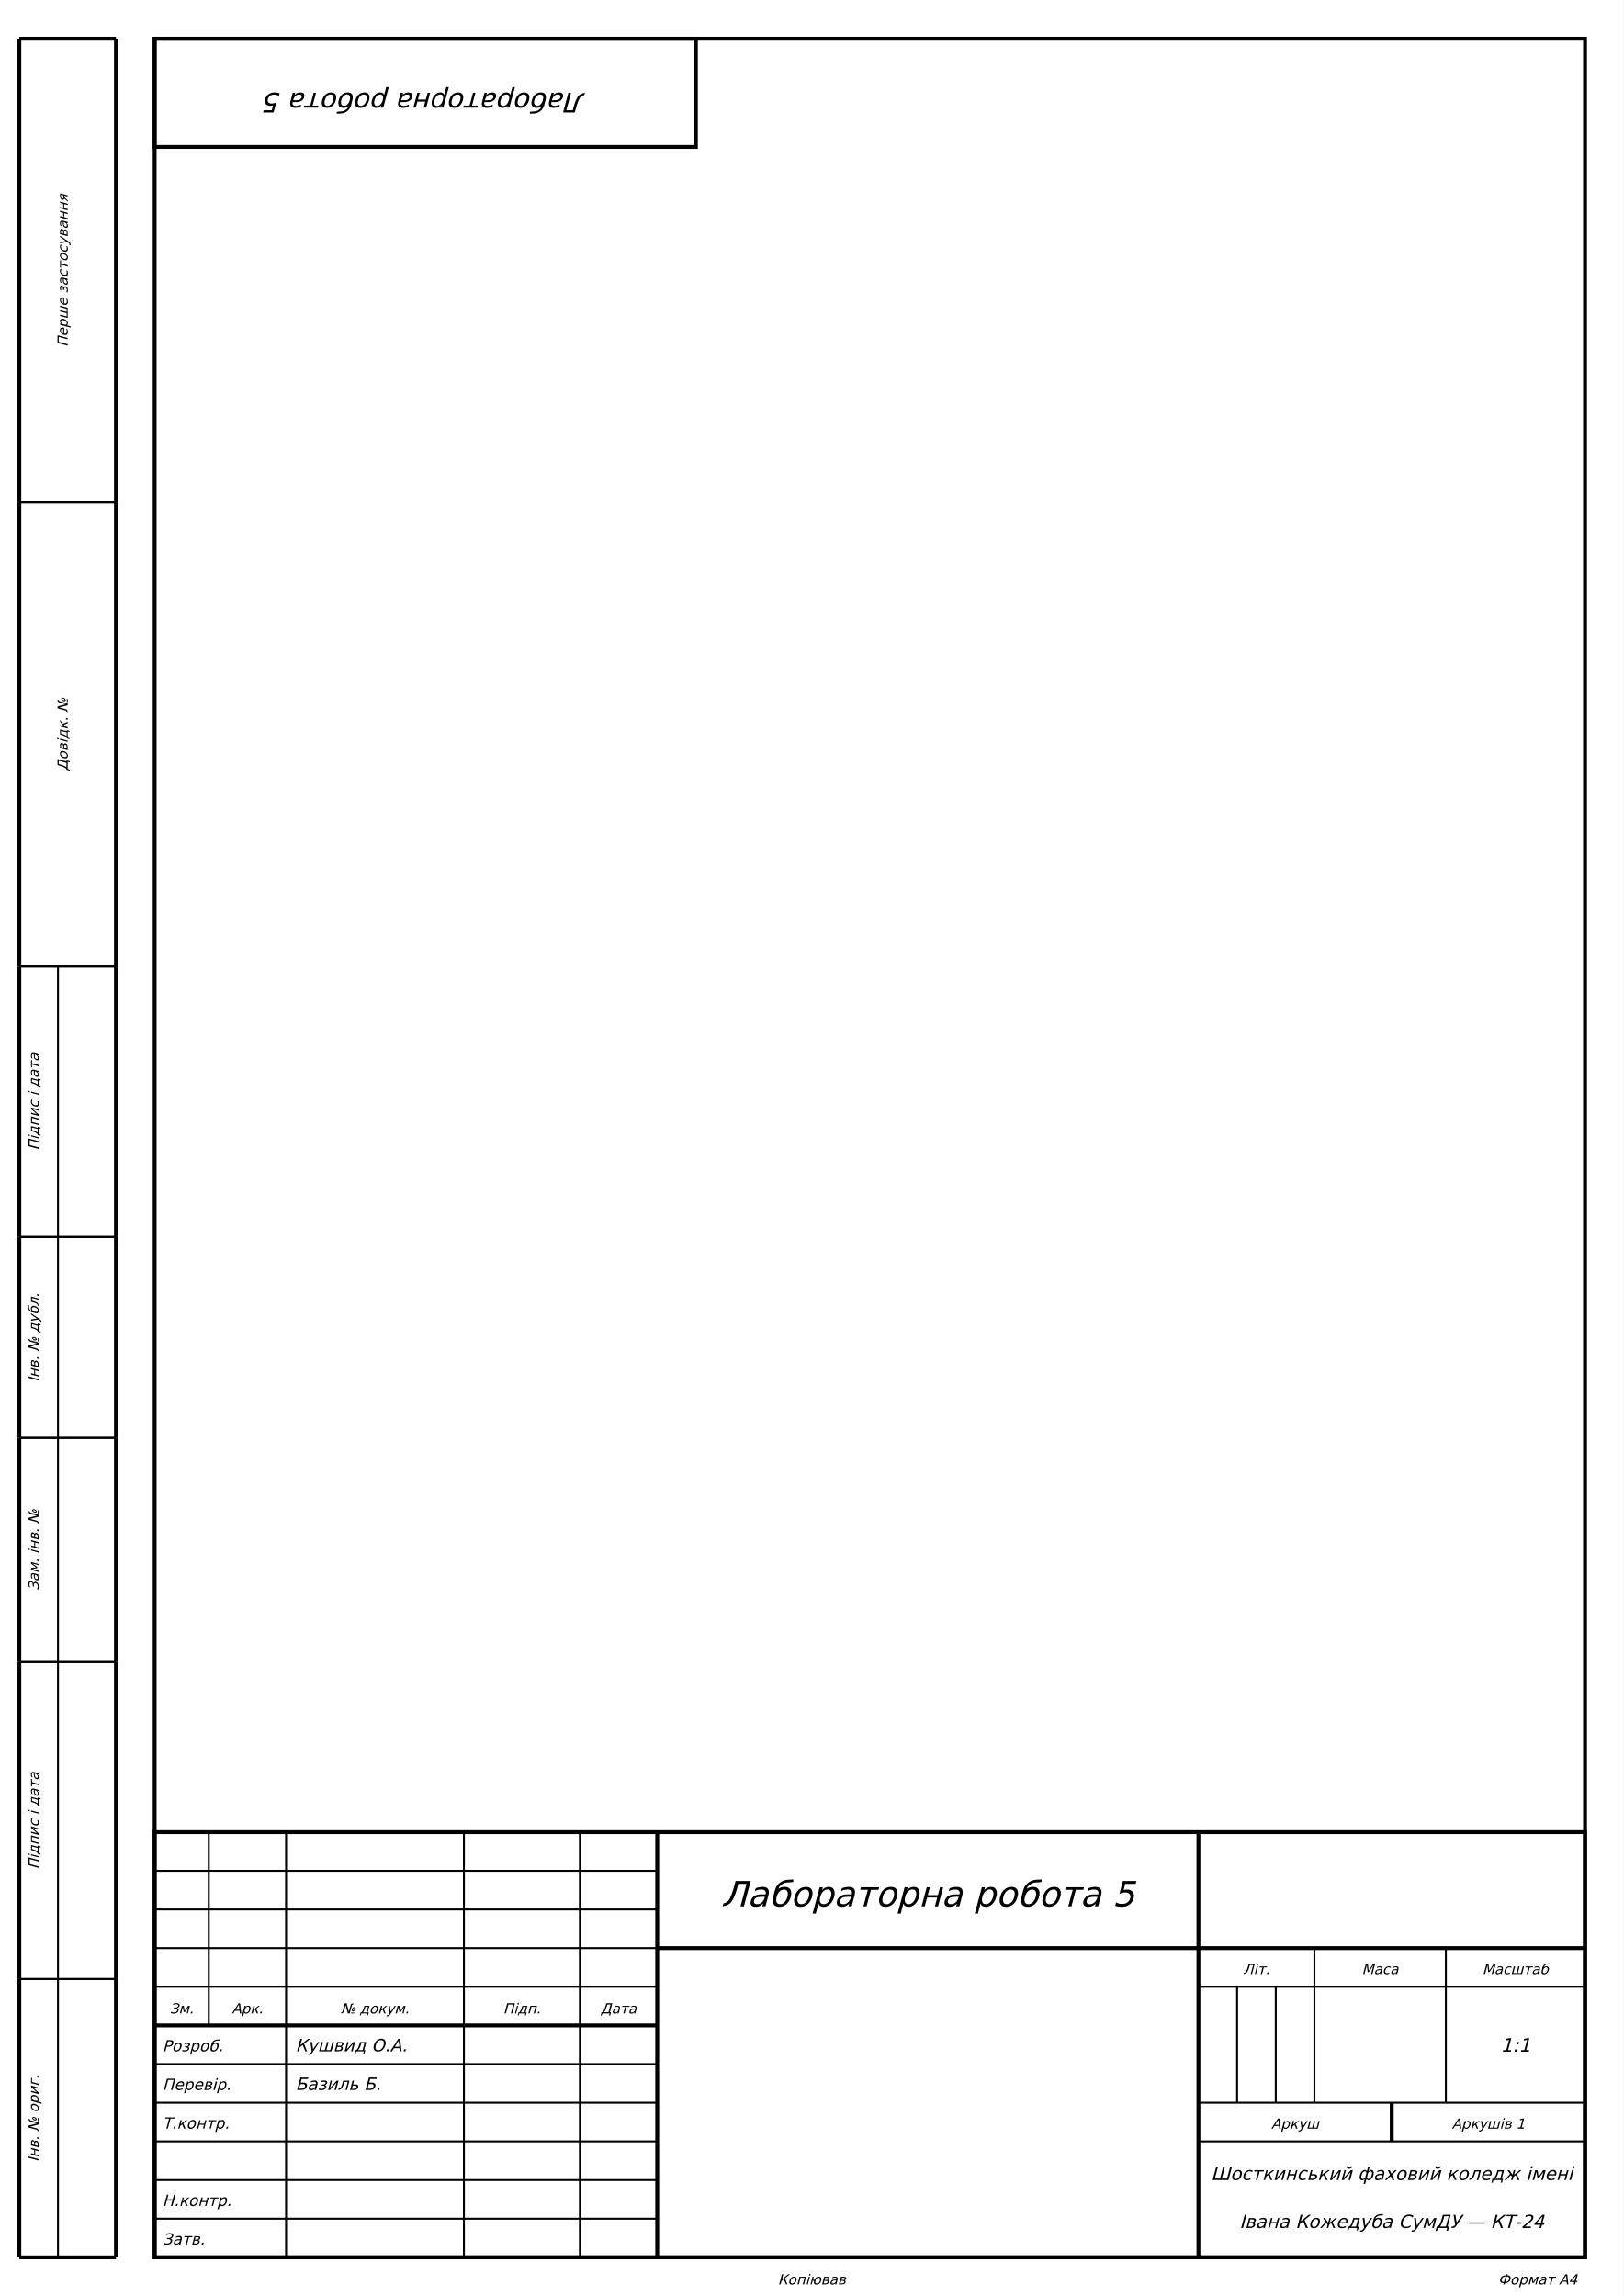
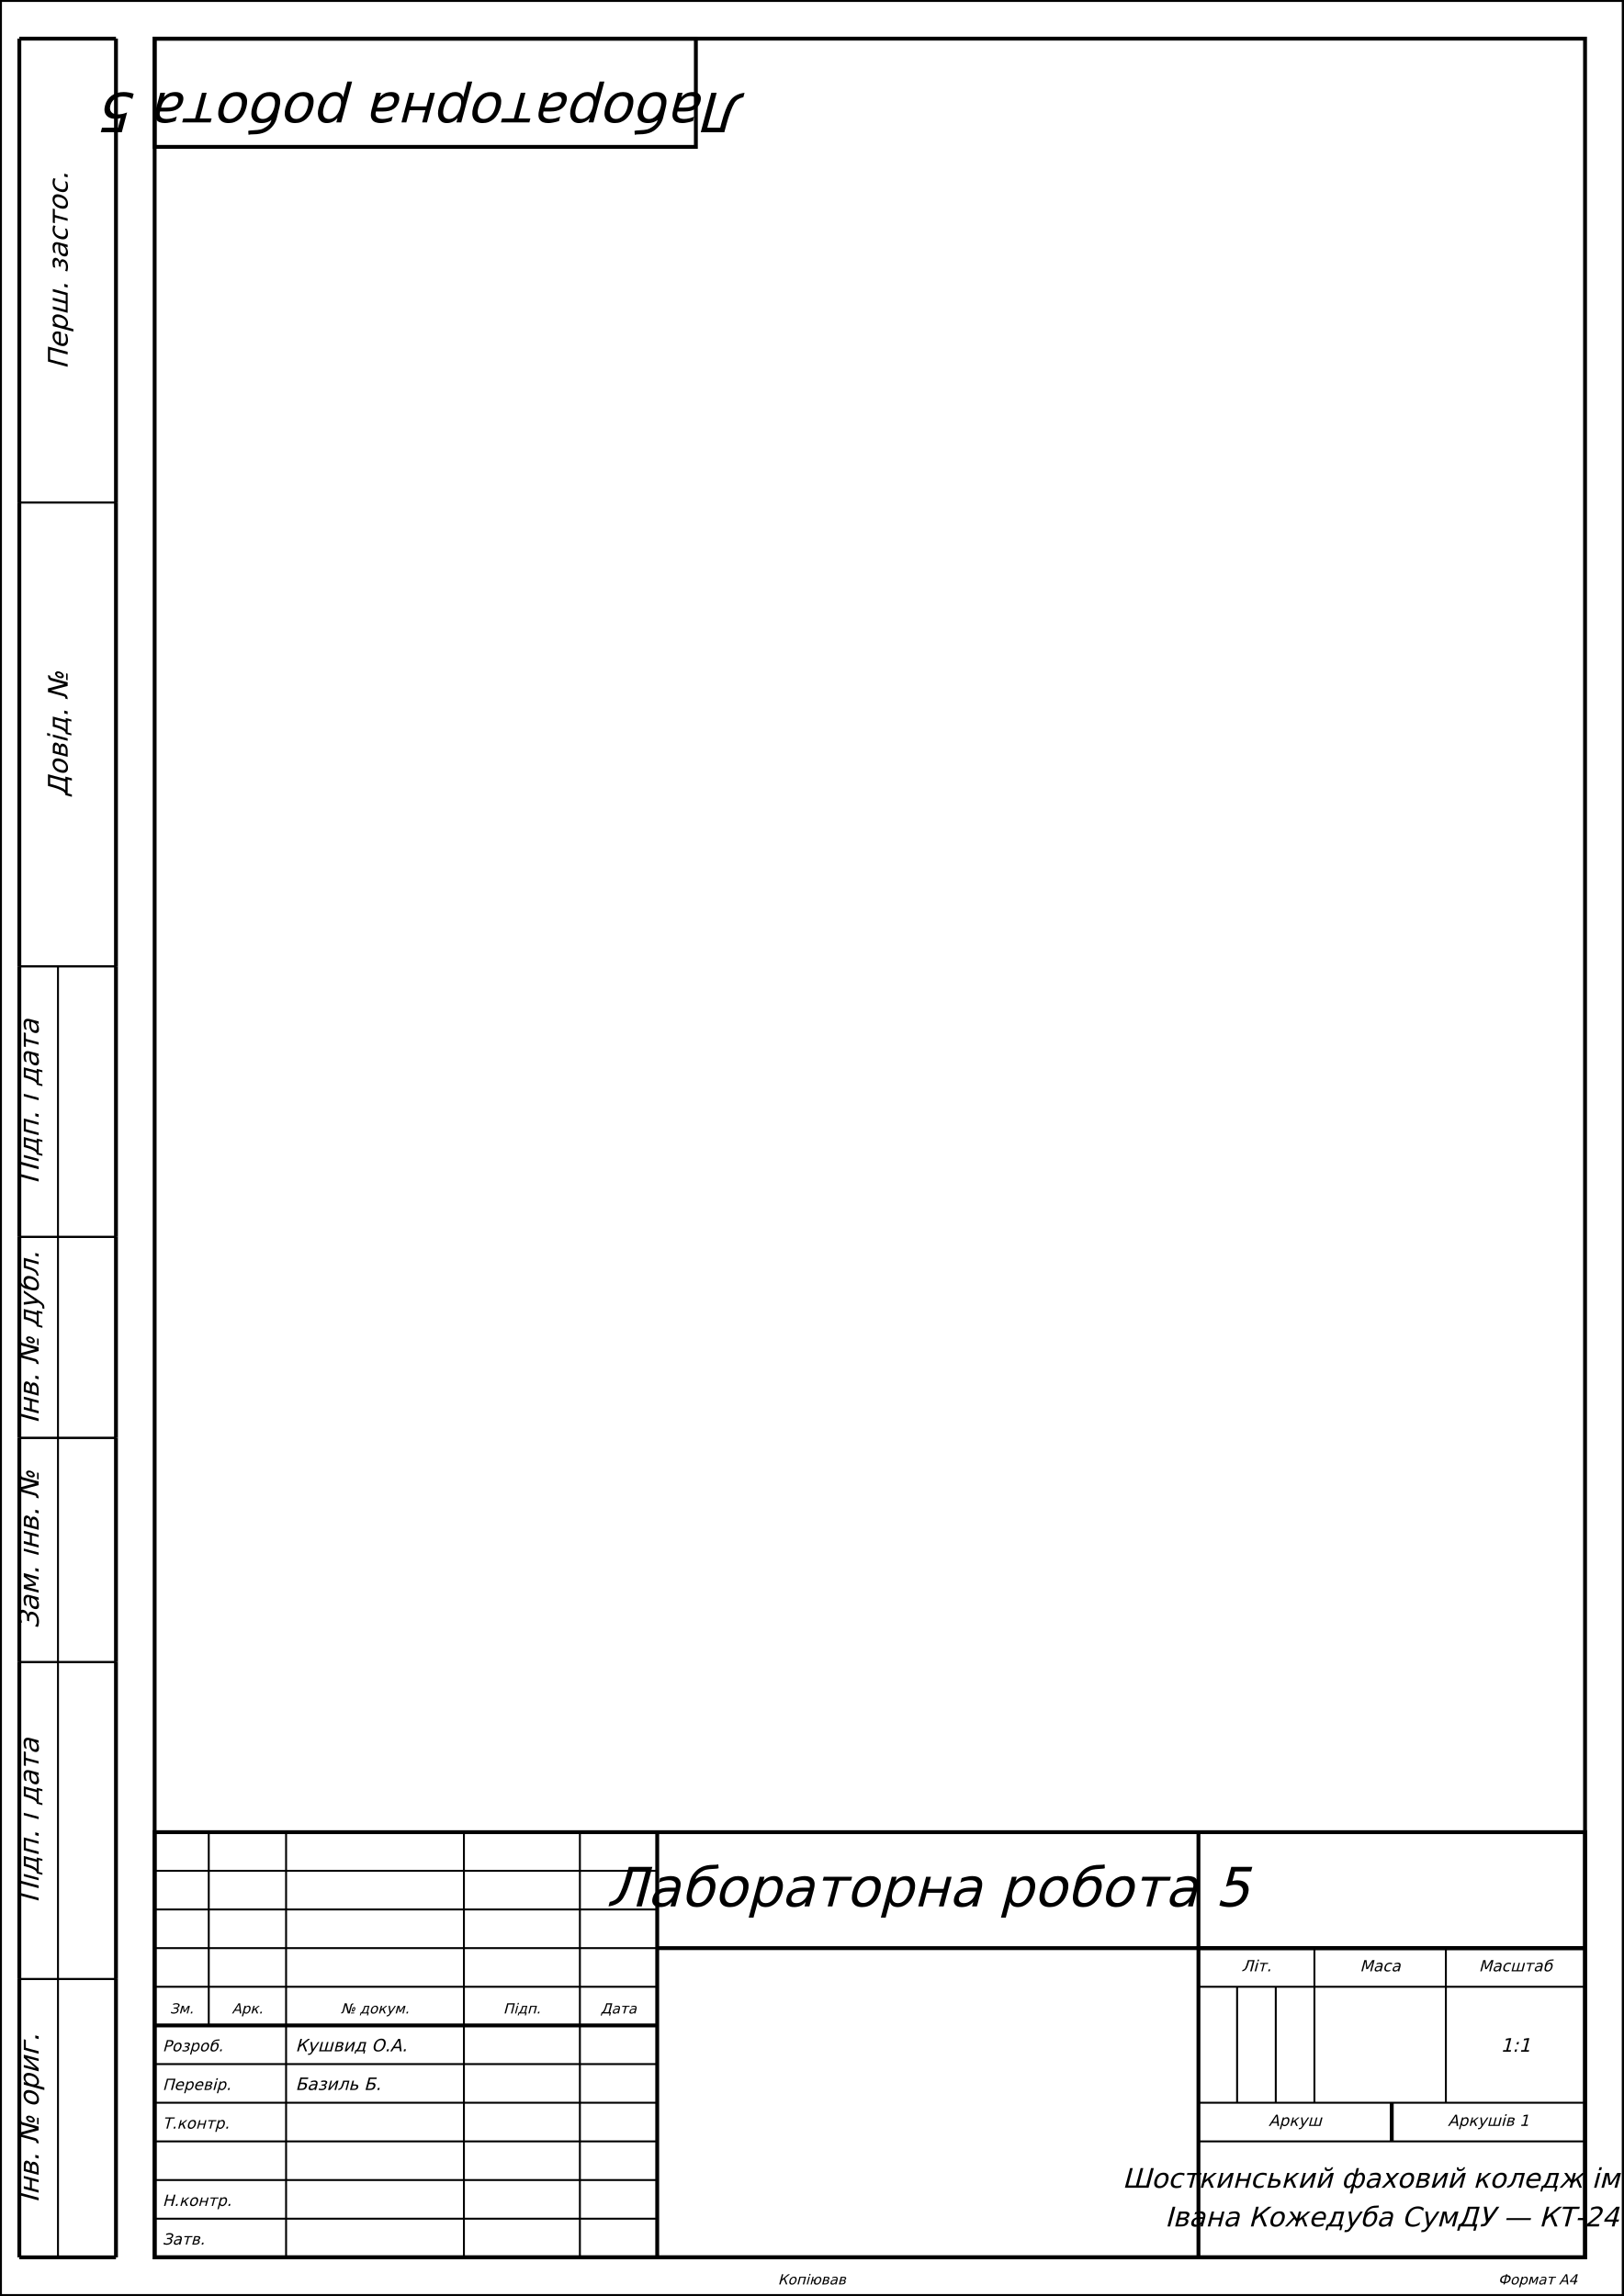
<svg xmlns="http://www.w3.org/2000/svg" width="210mm" height="297mm" viewBox="0 0 210 297">
  <rect width="210" height="297" fill="white" />
+   <rect x="0" y="0" width="210" height="297" fill="none" stroke="#000000" stroke-width="0.5" />
  <g transform="translate(0 0) scale(1)">
    <rect x="20" y="5" width="185" height="287" fill="none" stroke="#000000" stroke-width="0.5" />
    <line x1="2.5" y1="5" x2="15" y2="5" stroke="#000000" stroke-width="0.5" fill="none" />
    <line x1="2.5" y1="65" x2="15" y2="65" stroke="#000000" stroke-width="0.25" fill="none" />
    <line x1="2.5" y1="5" x2="2.5" y2="65" stroke="#000000" stroke-width="0.5" fill="none" />
    <line x1="15" y1="5" x2="15" y2="65" stroke="#000000" stroke-width="0.5" fill="none" />
-     <text x="8.75" y="35" font-family="'GOST type B','ISO 3098','DejaVu Sans',Arial,sans-serif" font-size="1.8" fill="#000000" text-anchor="middle" transform="translate(8.75 35) rotate(-90) skewX(-15) translate(-8.75 -35)">Перше застосування</text>
+     <text x="8.75" y="35" font-family="'GOST type B','ISO 3098','DejaVu Sans',Arial,sans-serif" font-size="3.5" fill="#000000" text-anchor="middle" transform="translate(8.75 35) rotate(-90) skewX(-15) translate(-8.75 -35)">Перш. застос.</text>
    <line x1="2.5" y1="65" x2="15" y2="65" stroke="#000000" stroke-width="0.25" fill="none" />
    <line x1="2.5" y1="125" x2="15" y2="125" stroke="#000000" stroke-width="0.25" fill="none" />
    <line x1="2.5" y1="65" x2="2.5" y2="125" stroke="#000000" stroke-width="0.5" fill="none" />
    <line x1="15" y1="65" x2="15" y2="125" stroke="#000000" stroke-width="0.5" fill="none" />
-     <text x="8.75" y="95" font-family="'GOST type B','ISO 3098','DejaVu Sans',Arial,sans-serif" font-size="1.8" fill="#000000" text-anchor="middle" transform="translate(8.75 95) rotate(-90) skewX(-15) translate(-8.75 -95)">Довідк. №</text>
+     <text x="8.75" y="95" font-family="'GOST type B','ISO 3098','DejaVu Sans',Arial,sans-serif" font-size="3.5" fill="#000000" text-anchor="middle" transform="translate(8.75 95) rotate(-90) skewX(-15) translate(-8.75 -95)">Довід. №</text>
    <line x1="2.5" y1="125" x2="15" y2="125" stroke="#000000" stroke-width="0.25" fill="none" />
    <line x1="2.5" y1="160" x2="15" y2="160" stroke="#000000" stroke-width="0.25" fill="none" />
    <line x1="2.5" y1="125" x2="2.5" y2="160" stroke="#000000" stroke-width="0.5" fill="none" />
    <line x1="7.5" y1="125" x2="7.5" y2="160" stroke="#000000" stroke-width="0.25" fill="none" />
    <line x1="15" y1="125" x2="15" y2="160" stroke="#000000" stroke-width="0.5" fill="none" />
-     <text x="5" y="142.5" font-family="'GOST type B','ISO 3098','DejaVu Sans',Arial,sans-serif" font-size="1.8" fill="#000000" text-anchor="middle" transform="translate(5 142.5) rotate(-90) skewX(-15) translate(-5 -142.5)">Підпис і дата</text>
+     <text x="5" y="142.5" font-family="'GOST type B','ISO 3098','DejaVu Sans',Arial,sans-serif" font-size="3.5" fill="#000000" text-anchor="middle" transform="translate(5 142.5) rotate(-90) skewX(-15) translate(-5 -142.5)">Підп. і дата</text>
    <line x1="2.5" y1="160" x2="15" y2="160" stroke="#000000" stroke-width="0.25" fill="none" />
    <line x1="2.5" y1="186" x2="15" y2="186" stroke="#000000" stroke-width="0.25" fill="none" />
    <line x1="2.5" y1="160" x2="2.5" y2="186" stroke="#000000" stroke-width="0.5" fill="none" />
    <line x1="7.5" y1="160" x2="7.5" y2="186" stroke="#000000" stroke-width="0.25" fill="none" />
    <line x1="15" y1="160" x2="15" y2="186" stroke="#000000" stroke-width="0.5" fill="none" />
-     <text x="5" y="173" font-family="'GOST type B','ISO 3098','DejaVu Sans',Arial,sans-serif" font-size="1.8" fill="#000000" text-anchor="middle" transform="translate(5 173) rotate(-90) skewX(-15) translate(-5 -173)">Інв. № дубл.</text>
+     <text x="5" y="173" font-family="'GOST type B','ISO 3098','DejaVu Sans',Arial,sans-serif" font-size="3.5" fill="#000000" text-anchor="middle" transform="translate(5 173) rotate(-90) skewX(-15) translate(-5 -173)">Інв. № дубл.</text>
    <line x1="2.5" y1="186" x2="15" y2="186" stroke="#000000" stroke-width="0.25" fill="none" />
    <line x1="2.5" y1="215" x2="15" y2="215" stroke="#000000" stroke-width="0.25" fill="none" />
    <line x1="2.5" y1="186" x2="2.5" y2="215" stroke="#000000" stroke-width="0.5" fill="none" />
    <line x1="7.5" y1="186" x2="7.5" y2="215" stroke="#000000" stroke-width="0.25" fill="none" />
    <line x1="15" y1="186" x2="15" y2="215" stroke="#000000" stroke-width="0.5" fill="none" />
-     <text x="5" y="200.5" font-family="'GOST type B','ISO 3098','DejaVu Sans',Arial,sans-serif" font-size="1.8" fill="#000000" text-anchor="middle" transform="translate(5 200.5) rotate(-90) skewX(-15) translate(-5 -200.5)">Зам. інв. №</text>
+     <text x="5" y="200.5" font-family="'GOST type B','ISO 3098','DejaVu Sans',Arial,sans-serif" font-size="3.5" fill="#000000" text-anchor="middle" transform="translate(5 200.5) rotate(-90) skewX(-15) translate(-5 -200.5)">Зам. інв. №</text>
    <line x1="2.5" y1="215" x2="15" y2="215" stroke="#000000" stroke-width="0.25" fill="none" />
    <line x1="2.5" y1="256" x2="15" y2="256" stroke="#000000" stroke-width="0.25" fill="none" />
    <line x1="2.5" y1="215" x2="2.5" y2="256" stroke="#000000" stroke-width="0.5" fill="none" />
    <line x1="7.5" y1="215" x2="7.5" y2="256" stroke="#000000" stroke-width="0.25" fill="none" />
    <line x1="15" y1="215" x2="15" y2="256" stroke="#000000" stroke-width="0.5" fill="none" />
-     <text x="5" y="235.5" font-family="'GOST type B','ISO 3098','DejaVu Sans',Arial,sans-serif" font-size="1.8" fill="#000000" text-anchor="middle" transform="translate(5 235.5) rotate(-90) skewX(-15) translate(-5 -235.5)">Підпис і дата</text>
+     <text x="5" y="235.5" font-family="'GOST type B','ISO 3098','DejaVu Sans',Arial,sans-serif" font-size="3.5" fill="#000000" text-anchor="middle" transform="translate(5 235.5) rotate(-90) skewX(-15) translate(-5 -235.5)">Підп. і дата</text>
    <line x1="2.5" y1="256" x2="15" y2="256" stroke="#000000" stroke-width="0.25" fill="none" />
    <line x1="2.5" y1="292" x2="15" y2="292" stroke="#000000" stroke-width="0.5" fill="none" />
    <line x1="2.5" y1="256" x2="2.5" y2="292" stroke="#000000" stroke-width="0.5" fill="none" />
    <line x1="7.5" y1="256" x2="7.5" y2="292" stroke="#000000" stroke-width="0.25" fill="none" />
    <line x1="15" y1="256" x2="15" y2="292" stroke="#000000" stroke-width="0.5" fill="none" />
-     <text x="5" y="274" font-family="'GOST type B','ISO 3098','DejaVu Sans',Arial,sans-serif" font-size="1.8" fill="#000000" text-anchor="middle" transform="translate(5 274) rotate(-90) skewX(-15) translate(-5 -274)">Інв. № ориг.</text>
+     <text x="5" y="274" font-family="'GOST type B','ISO 3098','DejaVu Sans',Arial,sans-serif" font-size="3.5" fill="#000000" text-anchor="middle" transform="translate(5 274) rotate(-90) skewX(-15) translate(-5 -274)">Інв. № ориг.</text>
    <rect x="20" y="5" width="70" height="14" fill="none" stroke="#000000" stroke-width="0.5" />
-     <text x="55" y="12" font-family="'GOST type B','ISO 3098','DejaVu Sans',Arial,sans-serif" font-size="3.5" fill="#000000" text-anchor="middle" transform="translate(55 12) rotate(180) skewX(-15) translate(-55 -12)">Лабораторна робота 5</text>
+     <text textLength="65" lengthAdjust="spacingAndGlyphs" x="55" y="12" font-family="'GOST type B','ISO 3098','DejaVu Sans',Arial,sans-serif" font-size="7" fill="#000000" text-anchor="middle" transform="translate(55 12) rotate(180) skewX(-15) translate(-55 -12)">Лабораторна робота 5</text>
    <rect x="20" y="237" width="185" height="55" fill="none" stroke="#000000" stroke-width="0.5" />
    <line x1="27" y1="237" x2="27" y2="262" stroke="#000000" stroke-width="0.25" fill="none" />
    <line x1="37" y1="237" x2="37" y2="262" stroke="#000000" stroke-width="0.25" fill="none" />
    <line x1="60" y1="237" x2="60" y2="262" stroke="#000000" stroke-width="0.25" fill="none" />
    <line x1="75" y1="237" x2="75" y2="262" stroke="#000000" stroke-width="0.25" fill="none" />
    <line x1="85" y1="237" x2="85" y2="292" stroke="#000000" stroke-width="0.5" fill="none" />
    <line x1="20" y1="242" x2="85" y2="242" stroke="#000000" stroke-width="0.25" fill="none" />
    <line x1="20" y1="247" x2="85" y2="247" stroke="#000000" stroke-width="0.25" fill="none" />
    <line x1="20" y1="252" x2="85" y2="252" stroke="#000000" stroke-width="0.25" fill="none" />
    <line x1="20" y1="257" x2="85" y2="257" stroke="#000000" stroke-width="0.25" fill="none" />
    <line x1="20" y1="262" x2="85" y2="262" stroke="#000000" stroke-width="0.5" fill="none" />
    <text x="23.5" y="260.45" font-family="'GOST type B','ISO 3098','DejaVu Sans',Arial,sans-serif" font-size="1.8" fill="#000000" text-anchor="middle" transform="translate(23.5 260.45) skewX(-15) translate(-23.5 -260.45)">Зм.</text>
    <text x="32" y="260.45" font-family="'GOST type B','ISO 3098','DejaVu Sans',Arial,sans-serif" font-size="1.8" fill="#000000" text-anchor="middle" transform="translate(32 260.45) skewX(-15) translate(-32 -260.45)">Арк.</text>
    <text x="48.5" y="260.45" font-family="'GOST type B','ISO 3098','DejaVu Sans',Arial,sans-serif" font-size="1.8" fill="#000000" text-anchor="middle" transform="translate(48.5 260.45) skewX(-15) translate(-48.5 -260.45)">№ докум.</text>
    <text x="67.5" y="260.45" font-family="'GOST type B','ISO 3098','DejaVu Sans',Arial,sans-serif" font-size="1.8" fill="#000000" text-anchor="middle" transform="translate(67.5 260.45) skewX(-15) translate(-67.5 -260.45)">Підп.</text>
    <text x="80" y="260.45" font-family="'GOST type B','ISO 3098','DejaVu Sans',Arial,sans-serif" font-size="1.8" fill="#000000" text-anchor="middle" transform="translate(80 260.45) skewX(-15) translate(-80 -260.45)">Дата</text>
    <line x1="37" y1="262" x2="37" y2="292" stroke="#000000" stroke-width="0.25" fill="none" />
    <line x1="60" y1="262" x2="60" y2="292" stroke="#000000" stroke-width="0.25" fill="none" />
    <line x1="75" y1="262" x2="75" y2="292" stroke="#000000" stroke-width="0.25" fill="none" />
    <line x1="20" y1="267" x2="85" y2="267" stroke="#000000" stroke-width="0.25" fill="none" />
    <line x1="20" y1="272" x2="85" y2="272" stroke="#000000" stroke-width="0.25" fill="none" />
    <line x1="20" y1="277" x2="85" y2="277" stroke="#000000" stroke-width="0.25" fill="none" />
    <line x1="20" y1="282" x2="85" y2="282" stroke="#000000" stroke-width="0.25" fill="none" />
    <line x1="20" y1="287" x2="85" y2="287" stroke="#000000" stroke-width="0.25" fill="none" />
    <line x1="20" y1="292" x2="85" y2="292" stroke="#000000" stroke-width="0.25" fill="none" />
    <text x="21" y="265.35" font-family="'GOST type B','ISO 3098','DejaVu Sans',Arial,sans-serif" font-size="2" fill="#000000" text-anchor="start" transform="translate(21 265.35) skewX(-15) translate(-21 -265.35)">Розроб.</text>
    <text x="38.2" y="265.35" font-family="'GOST type B','ISO 3098','DejaVu Sans',Arial,sans-serif" font-size="2.2" fill="#000000" text-anchor="start" transform="translate(38.2 265.35) skewX(-15) translate(-38.2 -265.35)">Кушвид О.А.</text>
    <text x="21" y="270.35" font-family="'GOST type B','ISO 3098','DejaVu Sans',Arial,sans-serif" font-size="2" fill="#000000" text-anchor="start" transform="translate(21 270.35) skewX(-15) translate(-21 -270.35)">Перевір.</text>
    <text x="38.2" y="270.35" font-family="'GOST type B','ISO 3098','DejaVu Sans',Arial,sans-serif" font-size="2.2" fill="#000000" text-anchor="start" transform="translate(38.2 270.35) skewX(-15) translate(-38.2 -270.35)">Базиль Б.</text>
    <text x="21" y="275.35" font-family="'GOST type B','ISO 3098','DejaVu Sans',Arial,sans-serif" font-size="2" fill="#000000" text-anchor="start" transform="translate(21 275.35) skewX(-15) translate(-21 -275.35)">Т.контр.</text>
    <text x="21" y="285.35" font-family="'GOST type B','ISO 3098','DejaVu Sans',Arial,sans-serif" font-size="2" fill="#000000" text-anchor="start" transform="translate(21 285.35) skewX(-15) translate(-21 -285.35)">Н.контр.</text>
    <text x="21" y="290.35" font-family="'GOST type B','ISO 3098','DejaVu Sans',Arial,sans-serif" font-size="2" fill="#000000" text-anchor="start" transform="translate(21 290.35) skewX(-15) translate(-21 -290.35)">Затв.</text>
    <line x1="155" y1="237" x2="155" y2="292" stroke="#000000" stroke-width="0.5" fill="none" />
    <line x1="85" y1="252" x2="205" y2="252" stroke="#000000" stroke-width="0.5" fill="none" />
-     <text x="120" y="246.6" font-family="'GOST type B','ISO 3098','DejaVu Sans',Arial,sans-serif" font-size="4.5" fill="#000000" text-anchor="middle" transform="translate(120 246.6) skewX(-15) translate(-120 -246.6)">Лабораторна робота 5</text>
-     <line x1="155" y1="252" x2="205" y2="252" stroke="#000000" stroke-width="0.25" fill="none" />
+     <text textLength="65" lengthAdjust="spacingAndGlyphs" x="120" y="246.6" font-family="'GOST type B','ISO 3098','DejaVu Sans',Arial,sans-serif" font-size="7" fill="#000000" text-anchor="middle" transform="translate(120 246.6) skewX(-15) translate(-120 -246.6)">Лабораторна робота 5</text>
+     <line x1="155" y1="252" x2="205" y2="252" stroke="#000000" stroke-width="0.5" fill="none" />
    <line x1="155" y1="257" x2="205" y2="257" stroke="#000000" stroke-width="0.25" fill="none" />
    <line x1="170" y1="252" x2="170" y2="272" stroke="#000000" stroke-width="0.25" fill="none" />
    <line x1="187" y1="252" x2="187" y2="272" stroke="#000000" stroke-width="0.25" fill="none" />
    <line x1="160" y1="257" x2="160" y2="272" stroke="#000000" stroke-width="0.25" fill="none" />
    <line x1="165" y1="257" x2="165" y2="272" stroke="#000000" stroke-width="0.25" fill="none" />
-     <text x="162.5" y="255.35" font-family="'GOST type B','ISO 3098','DejaVu Sans',Arial,sans-serif" font-size="1.8" fill="#000000" text-anchor="middle" transform="translate(162.5 255.35) skewX(-15) translate(-162.5 -255.35)">Літ.</text>
-     <text x="178.5" y="255.35" font-family="'GOST type B','ISO 3098','DejaVu Sans',Arial,sans-serif" font-size="1.8" fill="#000000" text-anchor="middle" transform="translate(178.5 255.35) skewX(-15) translate(-178.5 -255.35)">Маса</text>
-     <text x="196" y="255.35" font-family="'GOST type B','ISO 3098','DejaVu Sans',Arial,sans-serif" font-size="1.8" fill="#000000" text-anchor="middle" transform="translate(196 255.35) skewX(-15) translate(-196 -255.35)">Масштаб</text>
+     <text x="162.5" y="255" font-family="'GOST type B','ISO 3098','DejaVu Sans',Arial,sans-serif" font-size="2" fill="#000000" text-anchor="middle" transform="translate(162.5 255) skewX(-15) translate(-162.5 -255)">Літ.</text>
+     <text x="178.5" y="255" font-family="'GOST type B','ISO 3098','DejaVu Sans',Arial,sans-serif" font-size="2" fill="#000000" text-anchor="middle" transform="translate(178.5 255) skewX(-15) translate(-178.5 -255)">Маса</text>
+     <text x="196" y="255" font-family="'GOST type B','ISO 3098','DejaVu Sans',Arial,sans-serif" font-size="2" fill="#000000" text-anchor="middle" transform="translate(196 255) skewX(-15) translate(-196 -255)">Масштаб</text>
    <text x="157.5" y="265.4" font-family="'GOST type B','ISO 3098','DejaVu Sans',Arial,sans-serif" font-size="2.4" fill="#000000" text-anchor="middle" transform="translate(157.5 265.4) skewX(-15) translate(-157.5 -265.4)" />
    <text x="196" y="265.4" font-family="'GOST type B','ISO 3098','DejaVu Sans',Arial,sans-serif" font-size="2.4" fill="#000000" text-anchor="middle" transform="translate(196 265.4) skewX(-15) translate(-196 -265.4)">1:1</text>
    <line x1="155" y1="272" x2="205" y2="272" stroke="#000000" stroke-width="0.25" fill="none" />
    <line x1="155" y1="277" x2="205" y2="277" stroke="#000000" stroke-width="0.25" fill="none" />
    <line x1="180" y1="272" x2="180" y2="277" stroke="#000000" stroke-width="0.5" fill="none" />
-     <text x="167.5" y="275.35" font-family="'GOST type B','ISO 3098','DejaVu Sans',Arial,sans-serif" font-size="1.8" fill="#000000" text-anchor="middle" transform="translate(167.5 275.35) skewX(-15) translate(-167.5 -275.35)">Аркуш</text>
-     <text x="192.5" y="275.35" font-family="'GOST type B','ISO 3098','DejaVu Sans',Arial,sans-serif" font-size="1.8" fill="#000000" text-anchor="middle" transform="translate(192.5 275.35) skewX(-15) translate(-192.5 -275.35)">Аркушів 1</text>
-     <text x="180" y="282" font-family="'GOST type B','ISO 3098','DejaVu Sans',Arial,sans-serif" font-size="2.35" fill="#000000" text-anchor="middle" transform="translate(180 282) skewX(-15) translate(-180 -282)">Шосткинський фаховий коледж імені</text>
-     <text x="180" y="288.2" font-family="'GOST type B','ISO 3098','DejaVu Sans',Arial,sans-serif" font-size="2.35" fill="#000000" text-anchor="middle" transform="translate(180 288.2) skewX(-15) translate(-180 -288.2)">Івана Кожедуба СумДУ — КТ-24</text>
+     <text x="167.5" y="275" font-family="'GOST type B','ISO 3098','DejaVu Sans',Arial,sans-serif" font-size="2" fill="#000000" text-anchor="middle" transform="translate(167.5 275) skewX(-15) translate(-167.5 -275)">Аркуш</text>
+     <text x="192.5" y="275" font-family="'GOST type B','ISO 3098','DejaVu Sans',Arial,sans-serif" font-size="2" fill="#000000" text-anchor="middle" transform="translate(192.5 275) skewX(-15) translate(-192.5 -275)">Аркушів 1</text>
+     <text textLength="45" lengthAdjust="spacingAndGlyphs" x="180" y="283" font-family="'GOST type B','ISO 3098','DejaVu Sans',Arial,sans-serif" font-size="3.5" fill="#000000" text-anchor="middle" transform="translate(180 283) skewX(-15) translate(-180 -283)">Шосткинський фаховий коледж імені</text>
+     <text textLength="45" lengthAdjust="spacingAndGlyphs" x="180" y="288" font-family="'GOST type B','ISO 3098','DejaVu Sans',Arial,sans-serif" font-size="3.5" fill="#000000" text-anchor="middle" transform="translate(180 288) skewX(-15) translate(-180 -288)">Івана Кожедуба СумДУ — КТ-24</text>
    <text x="105" y="295.5" font-family="'GOST type B','ISO 3098','DejaVu Sans',Arial,sans-serif" font-size="1.8" fill="#000000" text-anchor="middle" transform="translate(105 295.5) skewX(-15) translate(-105 -295.5)">Копіював</text>
    <text x="204" y="295.5" font-family="'GOST type B','ISO 3098','DejaVu Sans',Arial,sans-serif" font-size="1.8" fill="#000000" text-anchor="end" transform="translate(204 295.5) skewX(-15) translate(-204 -295.5)">Формат А4</text>
  </g>
</svg>
